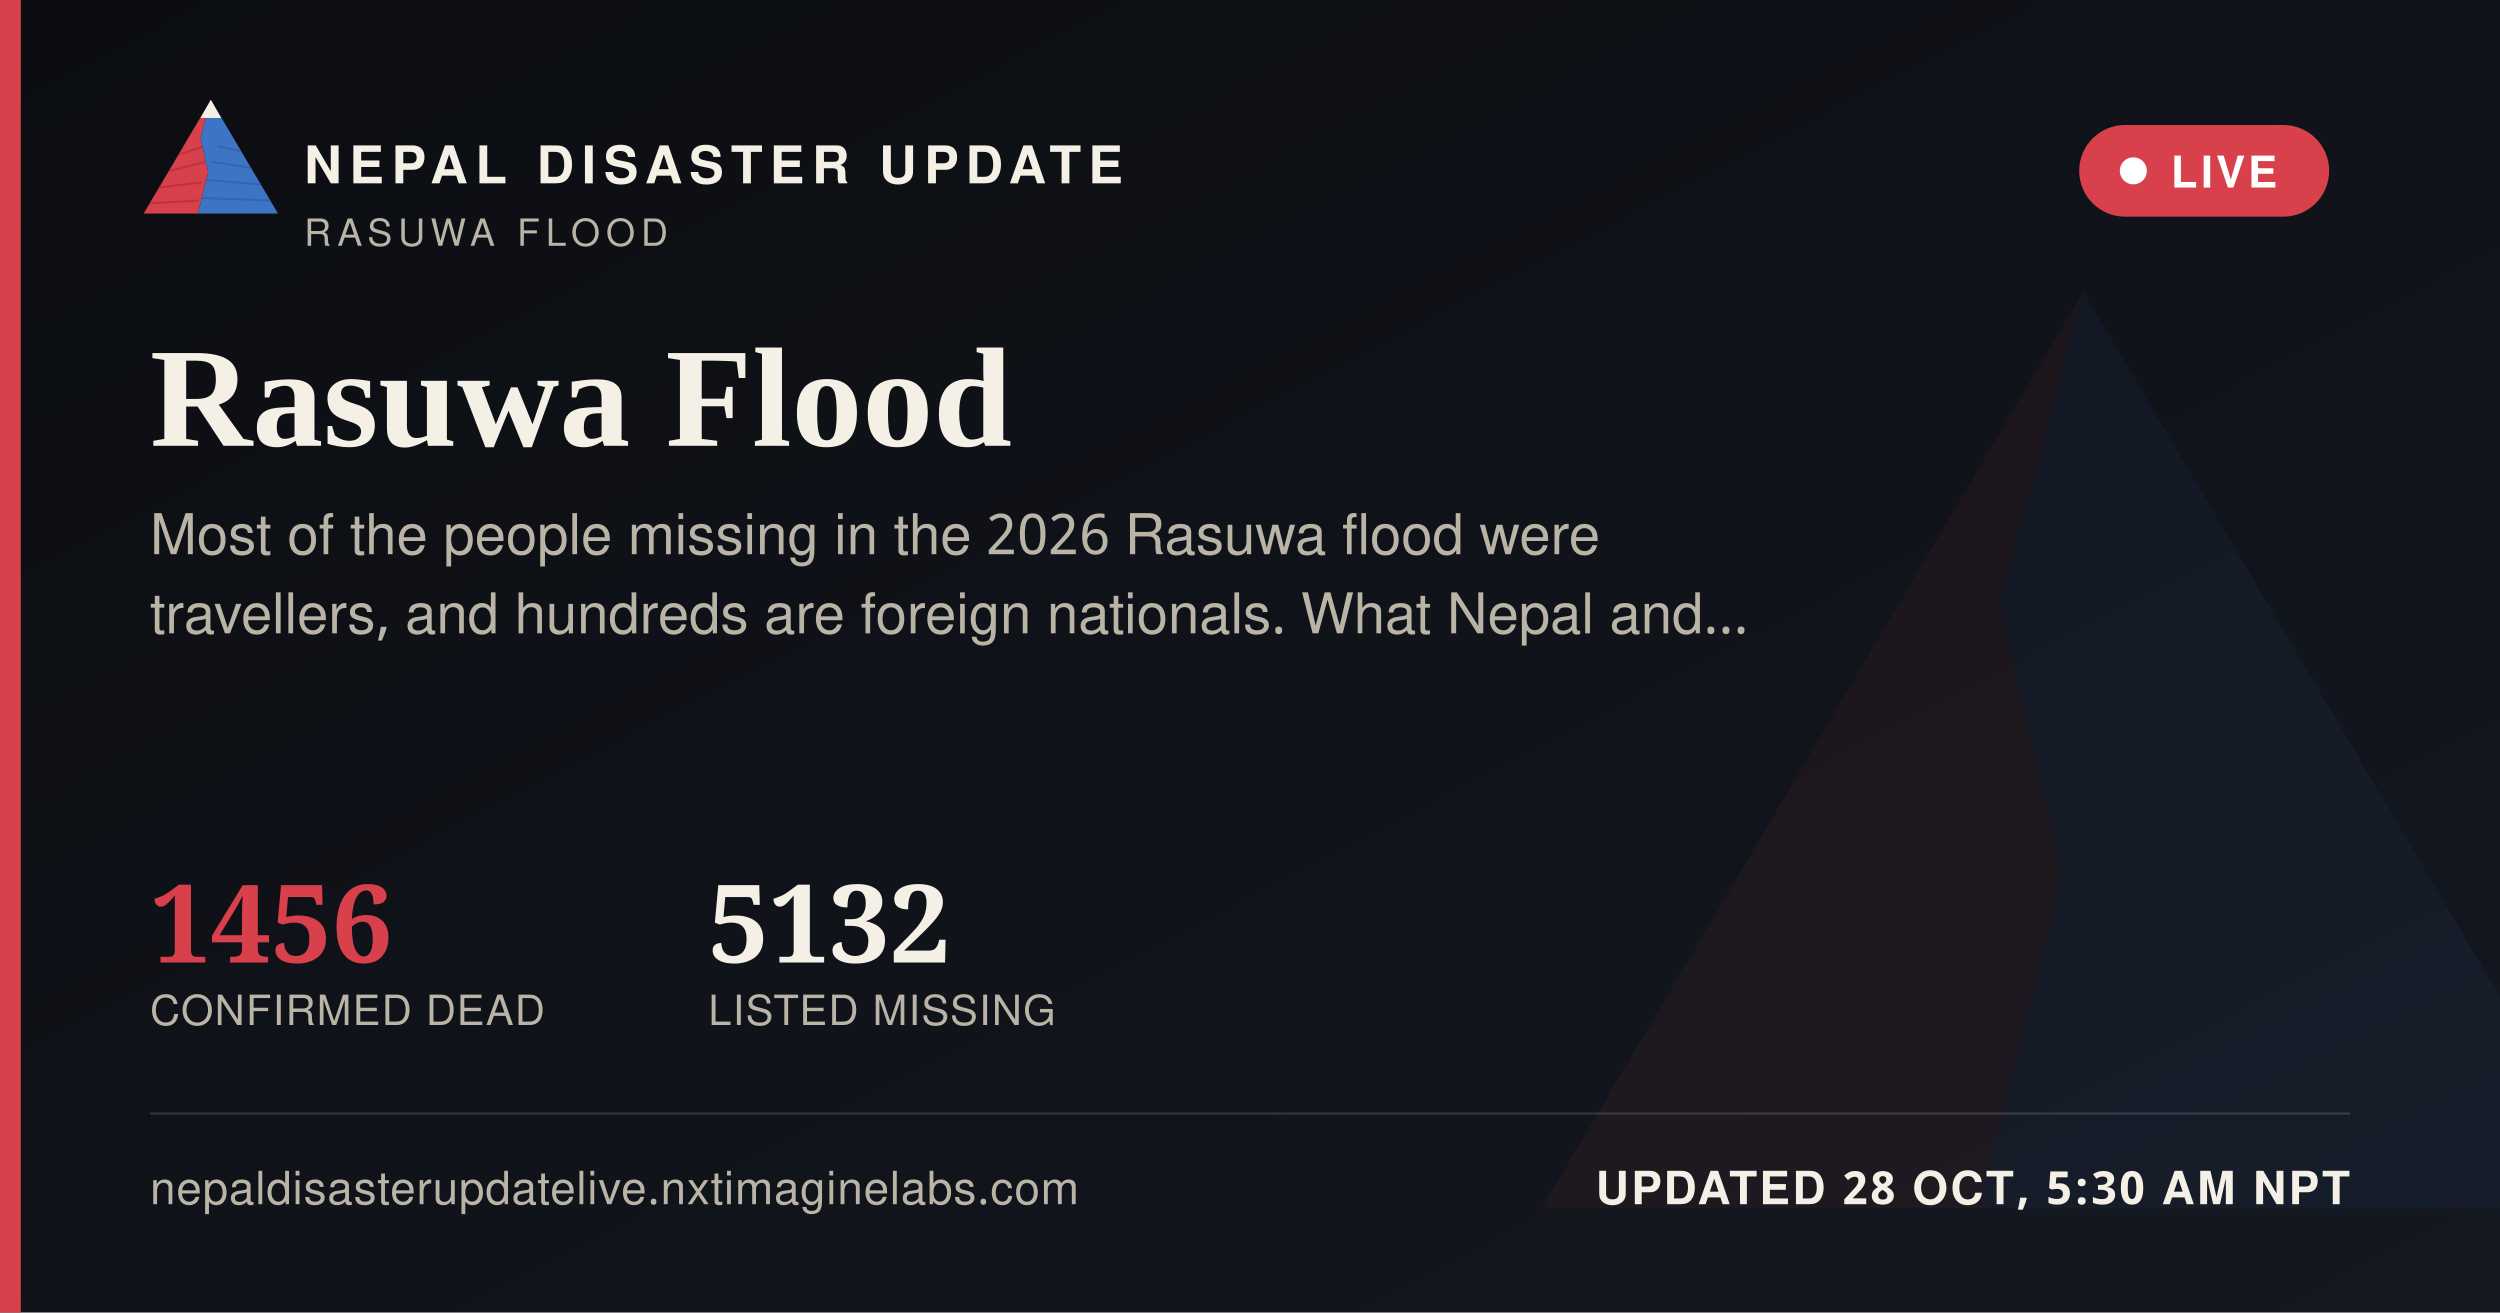
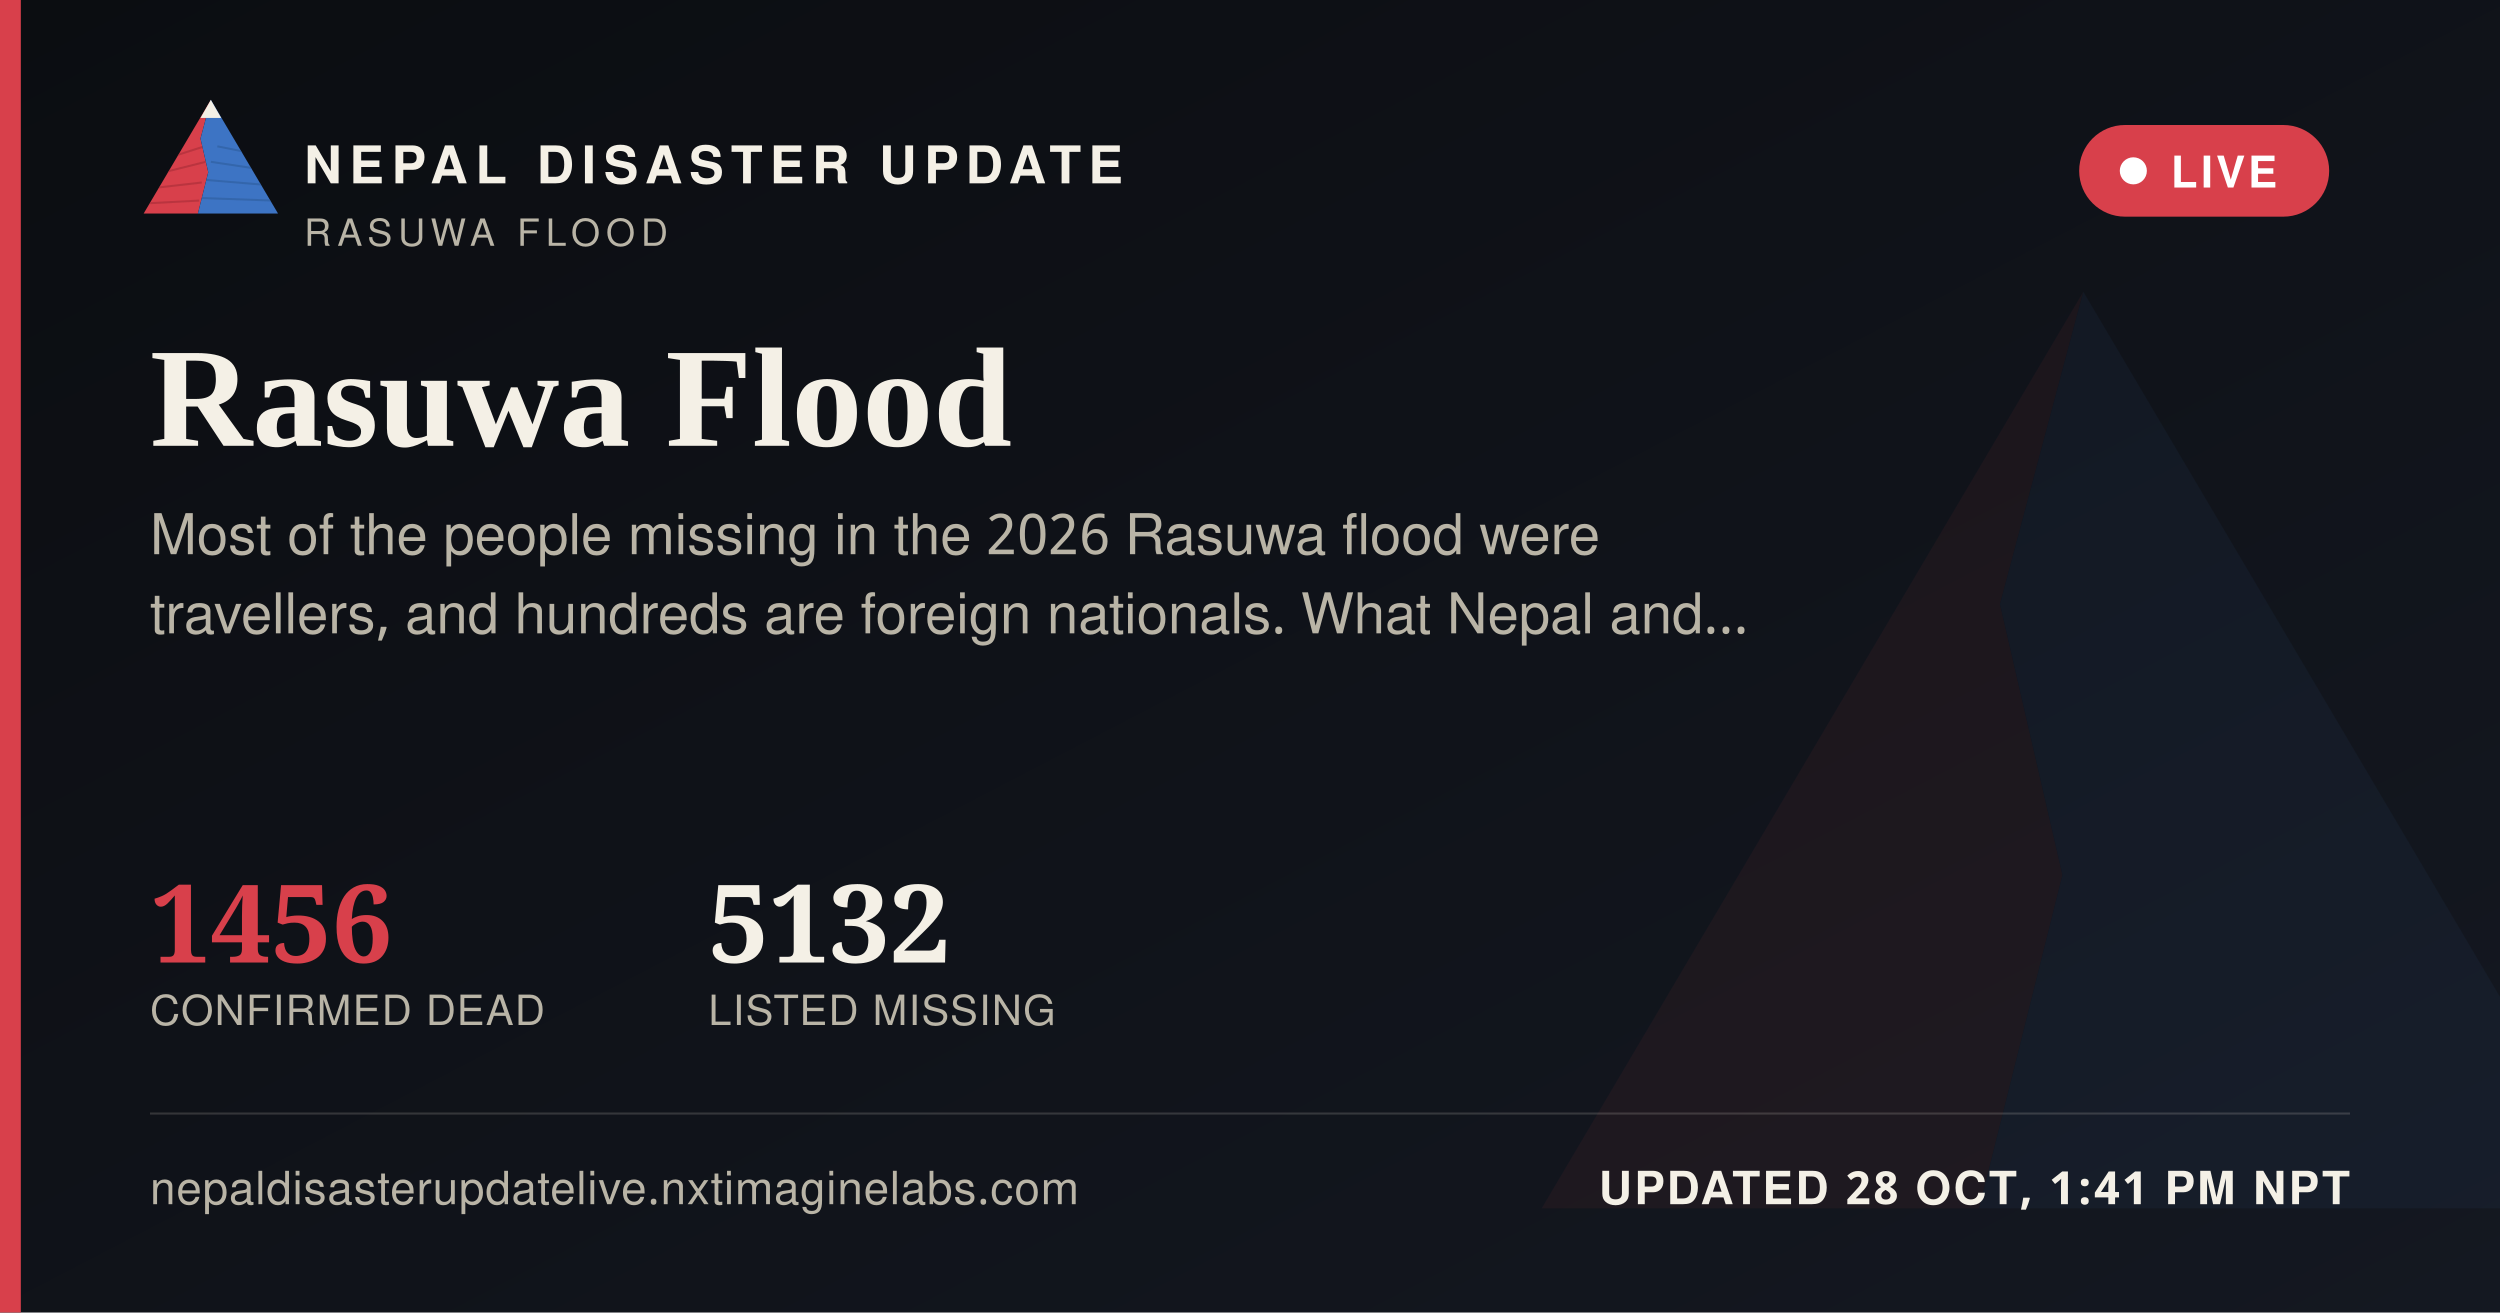
<svg xmlns="http://www.w3.org/2000/svg" width="1200" height="630" viewBox="0 0 1200 630">
  <defs>
    <linearGradient id="ogbg" x1="0" y1="0" x2="1" y2="1">
      <stop offset="0" stop-color="#0B0D11" />
      <stop offset="1" stop-color="#141821" />
    </linearGradient>
  </defs>
  <rect width="1200" height="630" fill="url(#ogbg)" />
  <g transform="translate(700,60) scale(5)" opacity="0.06">
    <polygon points="60,16 52,46 58,72 50,104 8,104" fill="#D8404B" />
    <polygon points="60,16 112,104 50,104 58,72 52,46" fill="#3D74C4" />
  </g>
  <rect x="0" y="0" width="10" height="630" fill="#D8404B" />
  <g transform="translate(64,38) scale(0.62)">
    <g>
      <defs>
        <clipPath id="ogLc">
          <polygon points="60,16 52,46 58,72 50,104 8,104" />
        </clipPath>
        <clipPath id="ogRc">
          <polygon points="60,16 112,104 50,104 58,72 52,46" />
        </clipPath>
      </defs>
      <polygon points="60,16 52,46 58,72 50,104 8,104" fill="#D8404B" />
      <g clip-path="url(#ogLc)" stroke="#A32A34" stroke-width="1.6" fill="none" opacity="0.55">
        <path d="M30,60 L55,52" />
        <path d="M24,72 L56,64" />
        <path d="M18,84 L53,80" />
        <path d="M13,96 L51,94" />
      </g>
      <polygon points="60,16 112,104 50,104 58,72 52,46" fill="#3D74C4" />
      <g clip-path="url(#ogRc)" stroke="#2A5793" stroke-width="1.6" fill="none" opacity="0.5">
        <path d="M65,52 L95,58" />
        <path d="M60,64 L100,70" />
        <path d="M56,78 L104,82" />
        <path d="M52,92 L108,94" />
      </g>
      <polygon points="60,16 52,30 68,30" fill="#F4F0E6" />
    </g>
  </g>
  <text x="146" y="88" font-family="'Public Sans', 'Noto Sans Devanagari', 'Helvetica Neue', Helvetica, Arial, sans-serif" font-size="25" font-weight="800" letter-spacing="3.6" fill="#F4F0E6">NEPAL DISASTER UPDATE</text>
  <text x="146" y="118" font-family="'Public Sans', 'Noto Sans Devanagari', 'Helvetica Neue', Helvetica, Arial, sans-serif" font-size="18" letter-spacing="2.8" fill="#B9B4A6">RASUWA FLOOD</text>
  <g>
    <rect x="998" y="60" width="120" height="44" rx="22" fill="#D8404B" stroke="none" />
    <circle cx="1024" cy="82" r="6.5" fill="#FFFFFF" />
    <text x="1042" y="90" font-family="'Public Sans', 'Noto Sans Devanagari', 'Helvetica Neue', Helvetica, Arial, sans-serif" font-size="21" font-weight="700" letter-spacing="1.6" fill="#FFFFFF">LIVE</text>
  </g>
  <text x="72" y="214" font-family="Newsreader, 'Noto Serif Devanagari', Georgia, 'Times New Roman', serif" font-size="68" font-weight="600" fill="#F4F0E6">Rasuwa Flood</text>
  <text x="72" y="266" font-family="'Public Sans', 'Noto Sans Devanagari', 'Helvetica Neue', Helvetica, Arial, sans-serif" font-size="27" fill="#B9B4A6">Most of the people missing in the 2026 Rasuwa flood were</text>
  <text x="72" y="304" font-family="'Public Sans', 'Noto Sans Devanagari', 'Helvetica Neue', Helvetica, Arial, sans-serif" font-size="27" fill="#B9B4A6">travellers, and hundreds are foreign nationals. What Nepal and…</text>
  <g transform="translate(72,462)">
    <text x="0" y="0" font-family="Newsreader, 'Noto Serif Devanagari', Georgia, 'Times New Roman', serif" font-size="52" font-weight="600" fill="#D8404B">1456</text>
    <text x="0" y="30" font-family="'Public Sans', 'Noto Sans Devanagari', 'Helvetica Neue', Helvetica, Arial, sans-serif" font-size="20" letter-spacing="0.6" fill="#B9B4A6">CONFIRMED DEAD</text>
    <text x="268" y="0" font-family="Newsreader, 'Noto Serif Devanagari', Georgia, 'Times New Roman', serif" font-size="52" font-weight="600" fill="#F4F0E6">5132</text>
    <text x="268" y="30" font-family="'Public Sans', 'Noto Sans Devanagari', 'Helvetica Neue', Helvetica, Arial, sans-serif" font-size="20" letter-spacing="0.6" fill="#B9B4A6">LISTED MISSING</text>
  </g>
  <rect x="72" y="534" width="1056" height="1" fill="rgba(244,240,230,0.16)" />
  <text x="72" y="578" font-family="'Public Sans', 'Noto Sans Devanagari', 'Helvetica Neue', Helvetica, Arial, sans-serif" font-size="22" fill="#B9B4A6" letter-spacing="0.4">nepaldisasterupdatelive.nxtimaginelabs.com</text>
-   <text x="1128" y="578" text-anchor="end" font-family="'Public Sans', 'Noto Sans Devanagari', 'Helvetica Neue', Helvetica, Arial, sans-serif" font-size="22" font-weight="700" letter-spacing="1.2" fill="#F4F0E6">UPDATED 28 OCT, 5:30 AM NPT</text>
+   <text x="1128" y="578" text-anchor="end" font-family="'Public Sans', 'Noto Sans Devanagari', 'Helvetica Neue', Helvetica, Arial, sans-serif" font-size="22" font-weight="700" letter-spacing="1.2" fill="#F4F0E6">UPDATED 28 OCT, 1:41 PM NPT</text>
</svg>
